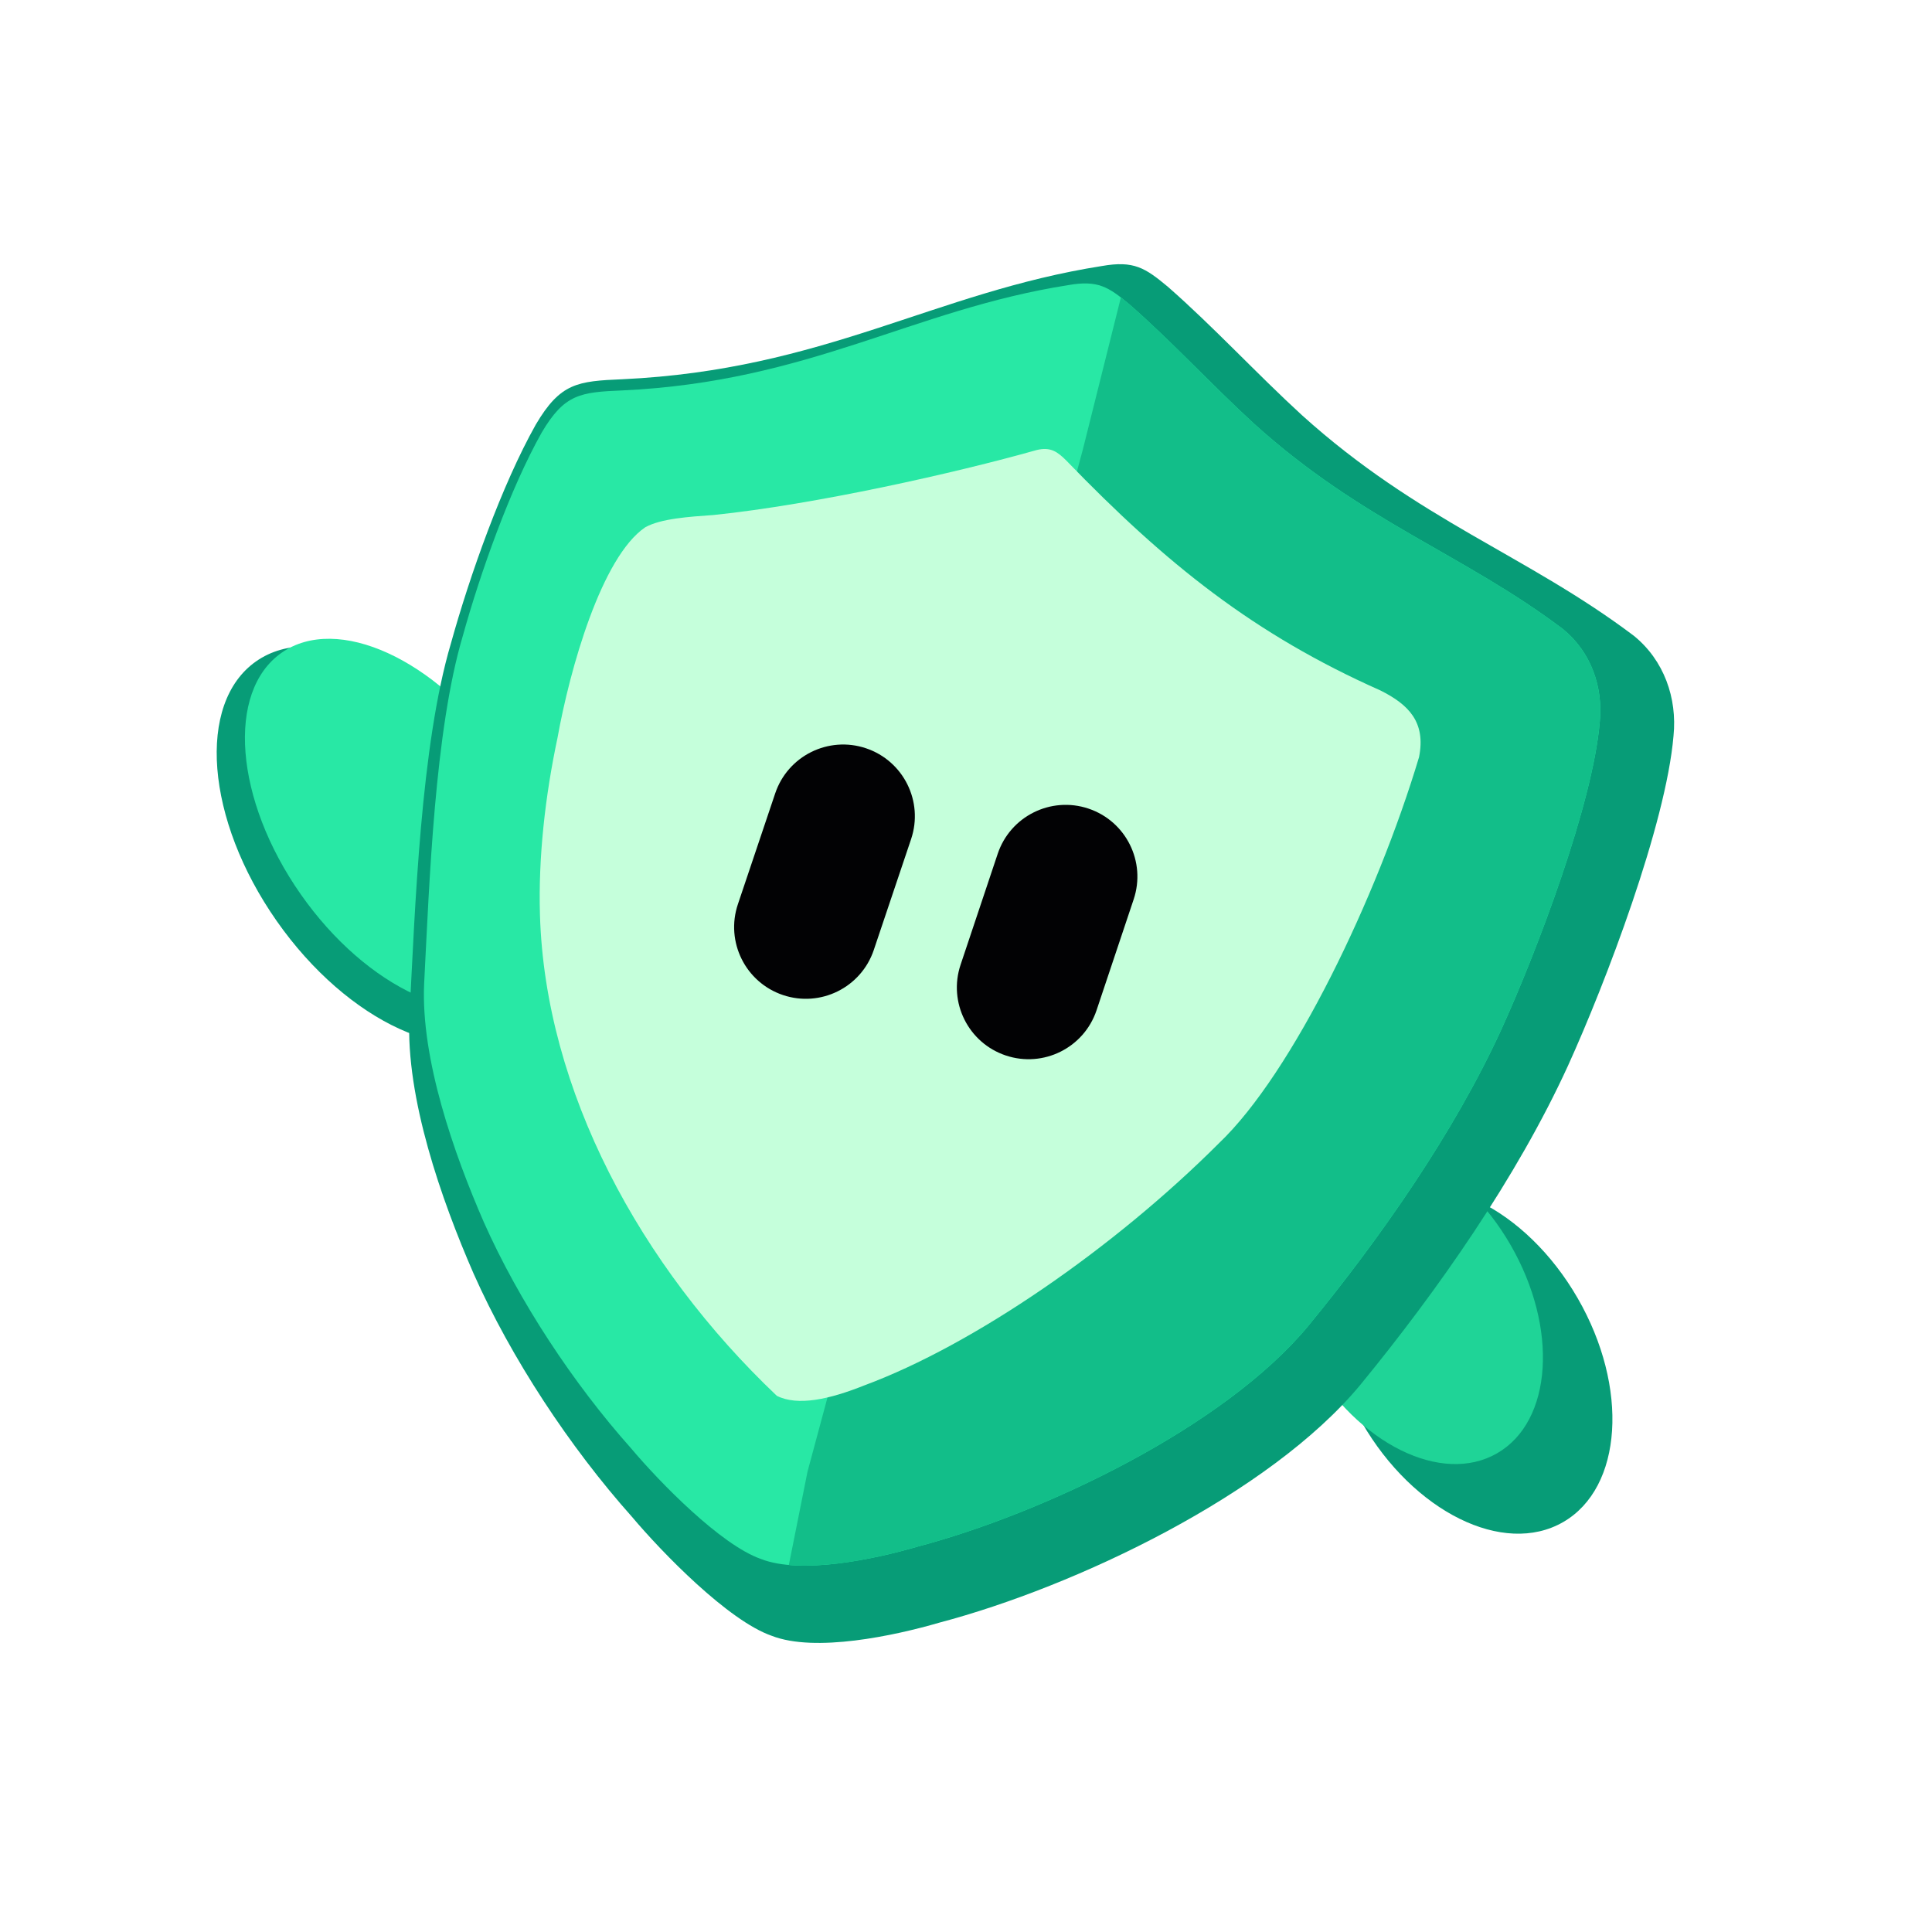
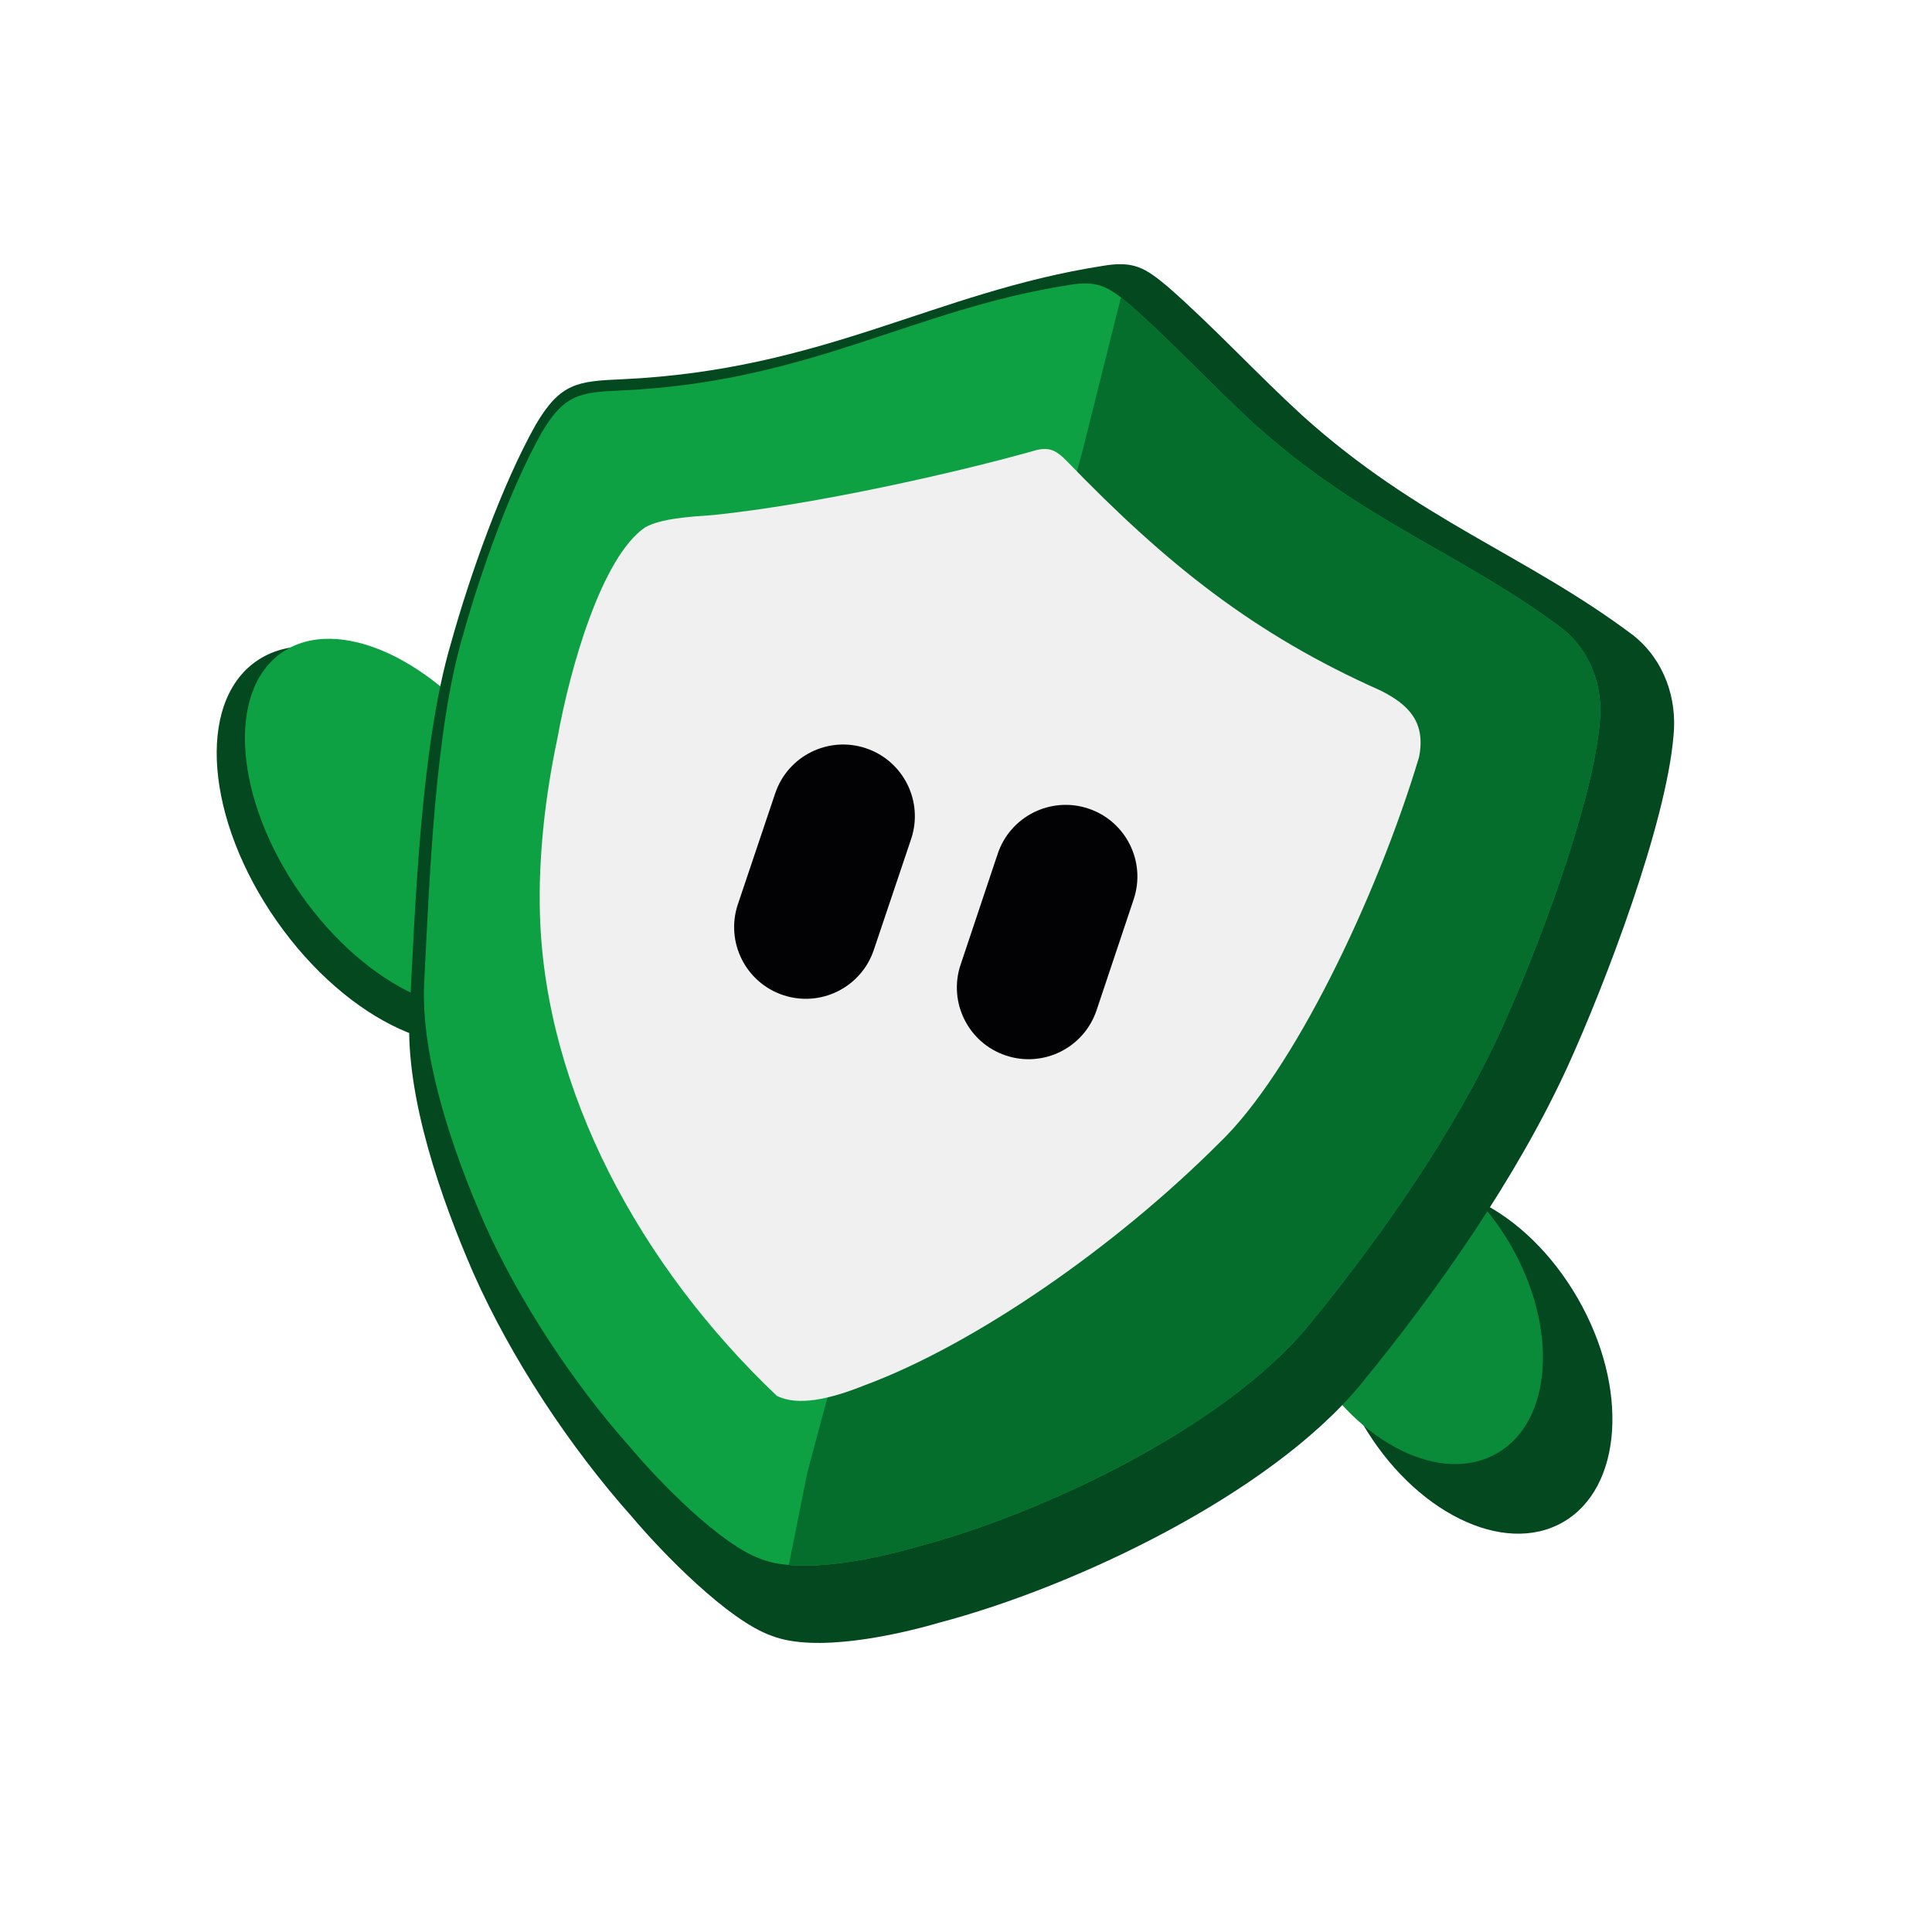
<svg xmlns="http://www.w3.org/2000/svg" viewBox="0 0 1024 1024" class="pj-escudo">
  <defs>
    <clipPath id="scf-clip-face">
      <path transform="translate(23 20) scale(0.93)" d="M217 539 C220 481 223 395 239 341 C249 305 266 257 284 225 C297 203 306 202 330 201 C437 196 495 155 584 141 C601 138 607 142 619 152 C643 173 666 198 690 220 C752 276 809 294 866 337 C882 350 889 370 887 390 C883 437 851 521 831 565 C804 624 762 684 721 734 C673 792 570 841 498 860 C474 867 432 876 409 867 C386 859 351 823 335 804 C302 767 271 720 251 675 C234 636 215 582 217 539 Z" />
    </clipPath>
  </defs>
  <g id="decorations-back" />
  <g id="character">
    <g id="character-body">
      <g id="arm-right">
-         <ellipse fill="#079C77" cx="779" cy="721" rx="99" ry="66" transform="rotate(60 779 721)" />
-         <ellipse fill="#1FD497" cx="779" cy="721" rx="99" ry="66" transform="translate(23 20) scale(0.93) rotate(60 779 721)" />
+         <ellipse fill="#03481E" cx="779" cy="721" rx="99" ry="66" transform="rotate(60 779 721)" />
+         <ellipse fill="#0A8B39" cx="779" cy="721" rx="99" ry="66" transform="translate(23 20) scale(0.93) rotate(60 779 721)" />
      </g>
      <g id="arm-left">
-         <ellipse fill="#079C77" cx="204" cy="448" rx="119" ry="70" transform="rotate(55 204 448)" />
-         <ellipse fill="#28E8A5" cx="204" cy="448" rx="119" ry="70" transform="translate(23 20) scale(0.93) rotate(55 204 448)" />
+         <ellipse fill="#03481E" cx="204" cy="448" rx="119" ry="70" transform="rotate(55 204 448)" />
+         <ellipse fill="#0EA143" cx="204" cy="448" rx="119" ry="70" transform="translate(23 20) scale(0.93) rotate(55 204 448)" />
      </g>
-       <path id="body-shape" fill="#079C77" d="M217 539 C220 481 223 395 239 341 C249 305 266 257 284 225 C297 203 306 202 330 201 C437 196 495 155 584 141 C601 138 607 142 619 152 C643 173 666 198 690 220 C752 276 809 294 866 337 C882 350 889 370 887 390 C883 437 851 521 831 565 C804 624 762 684 721 734 C673 792 570 841 498 860 C474 867 432 876 409 867 C386 859 351 823 335 804 C302 767 271 720 251 675 C234 636 215 582 217 539 Z" />
-       <path id="body-face" fill="#28E8A5" transform="translate(23 20) scale(0.93)" d="M217 539 C220 481 223 395 239 341 C249 305 266 257 284 225 C297 203 306 202 330 201 C437 196 495 155 584 141 C601 138 607 142 619 152 C643 173 666 198 690 220 C752 276 809 294 866 337 C882 350 889 370 887 390 C883 437 851 521 831 565 C804 624 762 684 721 734 C673 792 570 841 498 860 C474 867 432 876 409 867 C386 859 351 823 335 804 C302 767 271 720 251 675 C234 636 215 582 217 539 Z" />
-       <path id="body-shade" fill="#12BE89" clip-path="url(#scf-clip-face)" d="M606 110 L574 238 L428 780 L404 900 L940 900 L940 110 Z" />
-       <path id="panel" fill="#C5FFDB" transform="translate(23 20) scale(0.93)" d="M293 399 C300 360 318 296 343 279 C352 274 368 273 382 272 C440 266 520 248 566 235 C574 233 578 236 583 241 C640 300 690 340 762 372 C778 380 788 390 784 410 C760 490 712 590 670 630 C610 690 530 745 468 768 C448 776 430 780 418 774 C340 700 286 600 283 500 C282 467 286 432 293 399 Z" />
+       <path id="body-shape" fill="#03481E" d="M217 539 C220 481 223 395 239 341 C249 305 266 257 284 225 C297 203 306 202 330 201 C437 196 495 155 584 141 C601 138 607 142 619 152 C643 173 666 198 690 220 C752 276 809 294 866 337 C882 350 889 370 887 390 C883 437 851 521 831 565 C804 624 762 684 721 734 C673 792 570 841 498 860 C474 867 432 876 409 867 C386 859 351 823 335 804 C302 767 271 720 251 675 C234 636 215 582 217 539 Z" />
+       <path id="body-face" fill="#0EA143" transform="translate(23 20) scale(0.93)" d="M217 539 C220 481 223 395 239 341 C249 305 266 257 284 225 C297 203 306 202 330 201 C437 196 495 155 584 141 C601 138 607 142 619 152 C643 173 666 198 690 220 C752 276 809 294 866 337 C882 350 889 370 887 390 C883 437 851 521 831 565 C804 624 762 684 721 734 C673 792 570 841 498 860 C474 867 432 876 409 867 C386 859 351 823 335 804 C302 767 271 720 251 675 C234 636 215 582 217 539 Z" />
+       <path id="body-shade" fill="#066E2D" clip-path="url(#scf-clip-face)" d="M606 110 L574 238 L428 780 L404 900 L940 900 L940 110 Z" />
+       <path id="panel" fill="#F0F0F0" transform="translate(23 20) scale(0.93)" d="M293 399 C300 360 318 296 343 279 C352 274 368 273 382 272 C440 266 520 248 566 235 C574 233 578 236 583 241 C640 300 690 340 762 372 C778 380 788 390 784 410 C760 490 712 590 670 630 C610 690 530 745 468 768 C448 776 430 780 418 774 C340 700 286 600 283 500 C282 467 286 432 293 399 Z" />
    </g>
    <g id="character-details" />
    <g id="eyes">
      <g id="eyes-state">
        <g id="eye-left" transform="translate(437 462) rotate(18.6)">
          <rect class="eye" x="-38" y="-69" width="76" height="138" rx="38" fill="#020204" />
        </g>
        <g id="eye-right" transform="translate(555 494) rotate(18.5)">
          <rect class="eye" x="-38" y="-69" width="76" height="138" rx="38" fill="#020204" />
        </g>
      </g>
    </g>
  </g>
  <g id="decorations-front" />
</svg>
